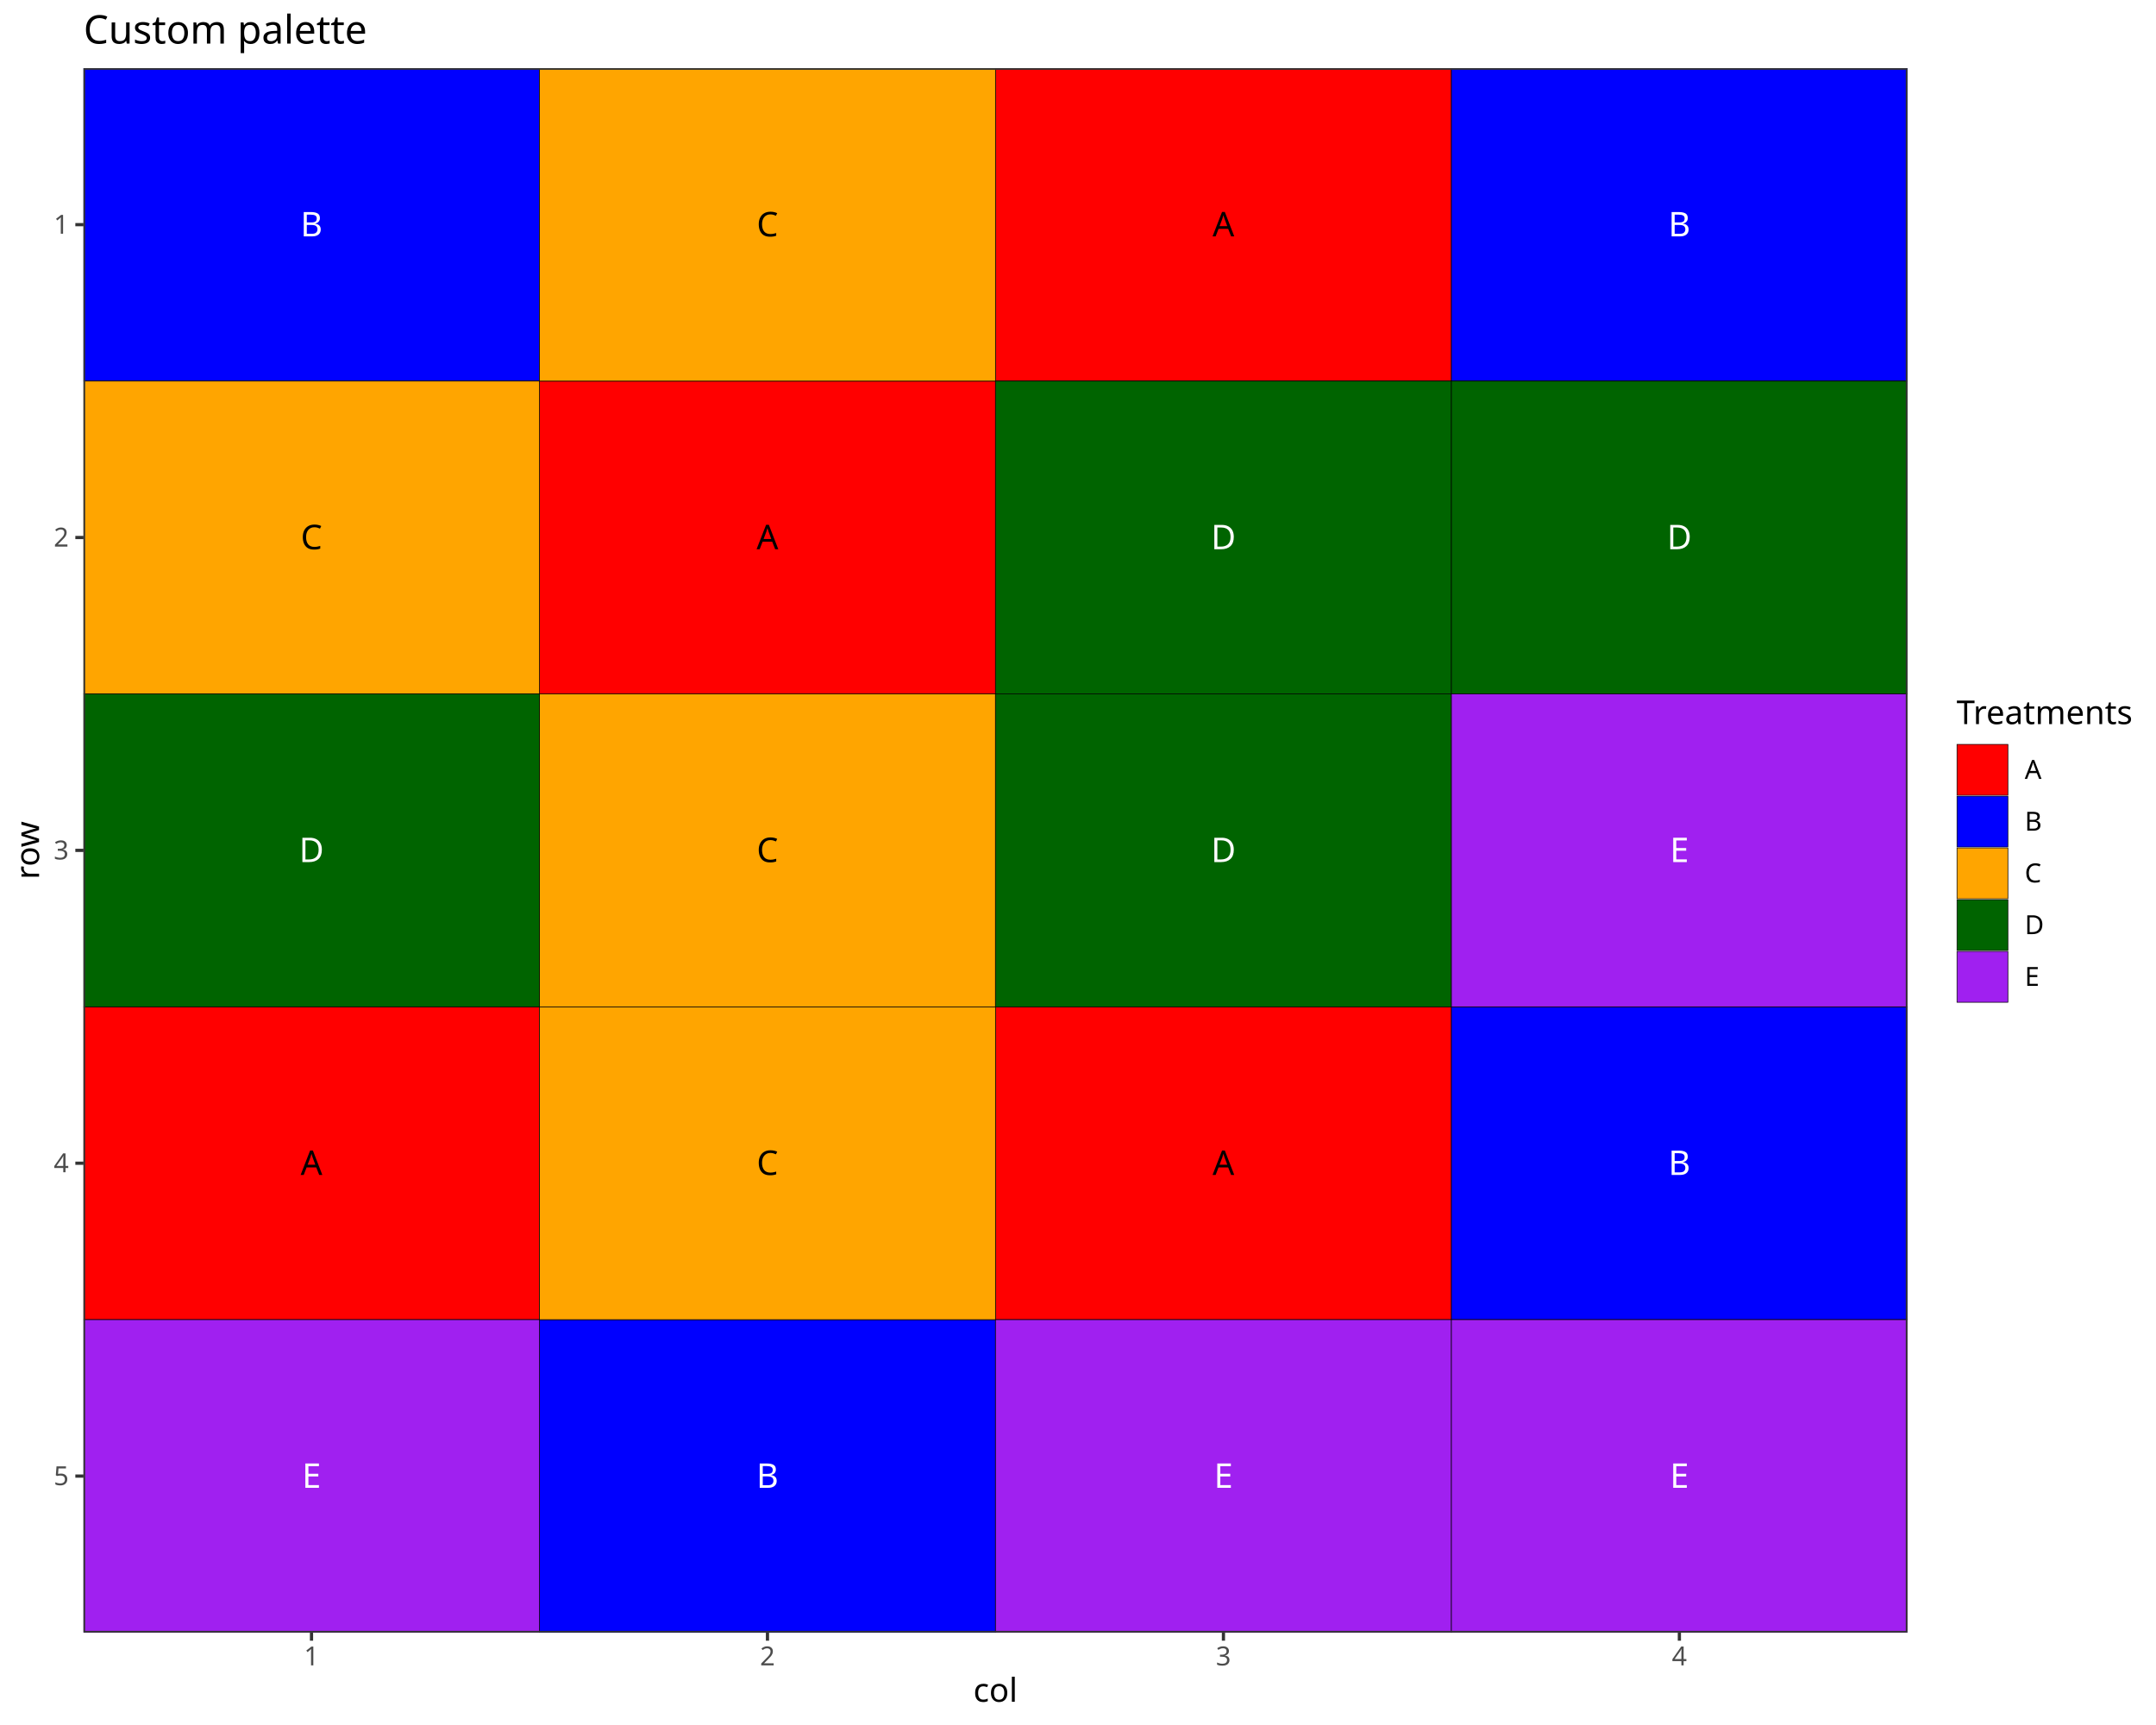
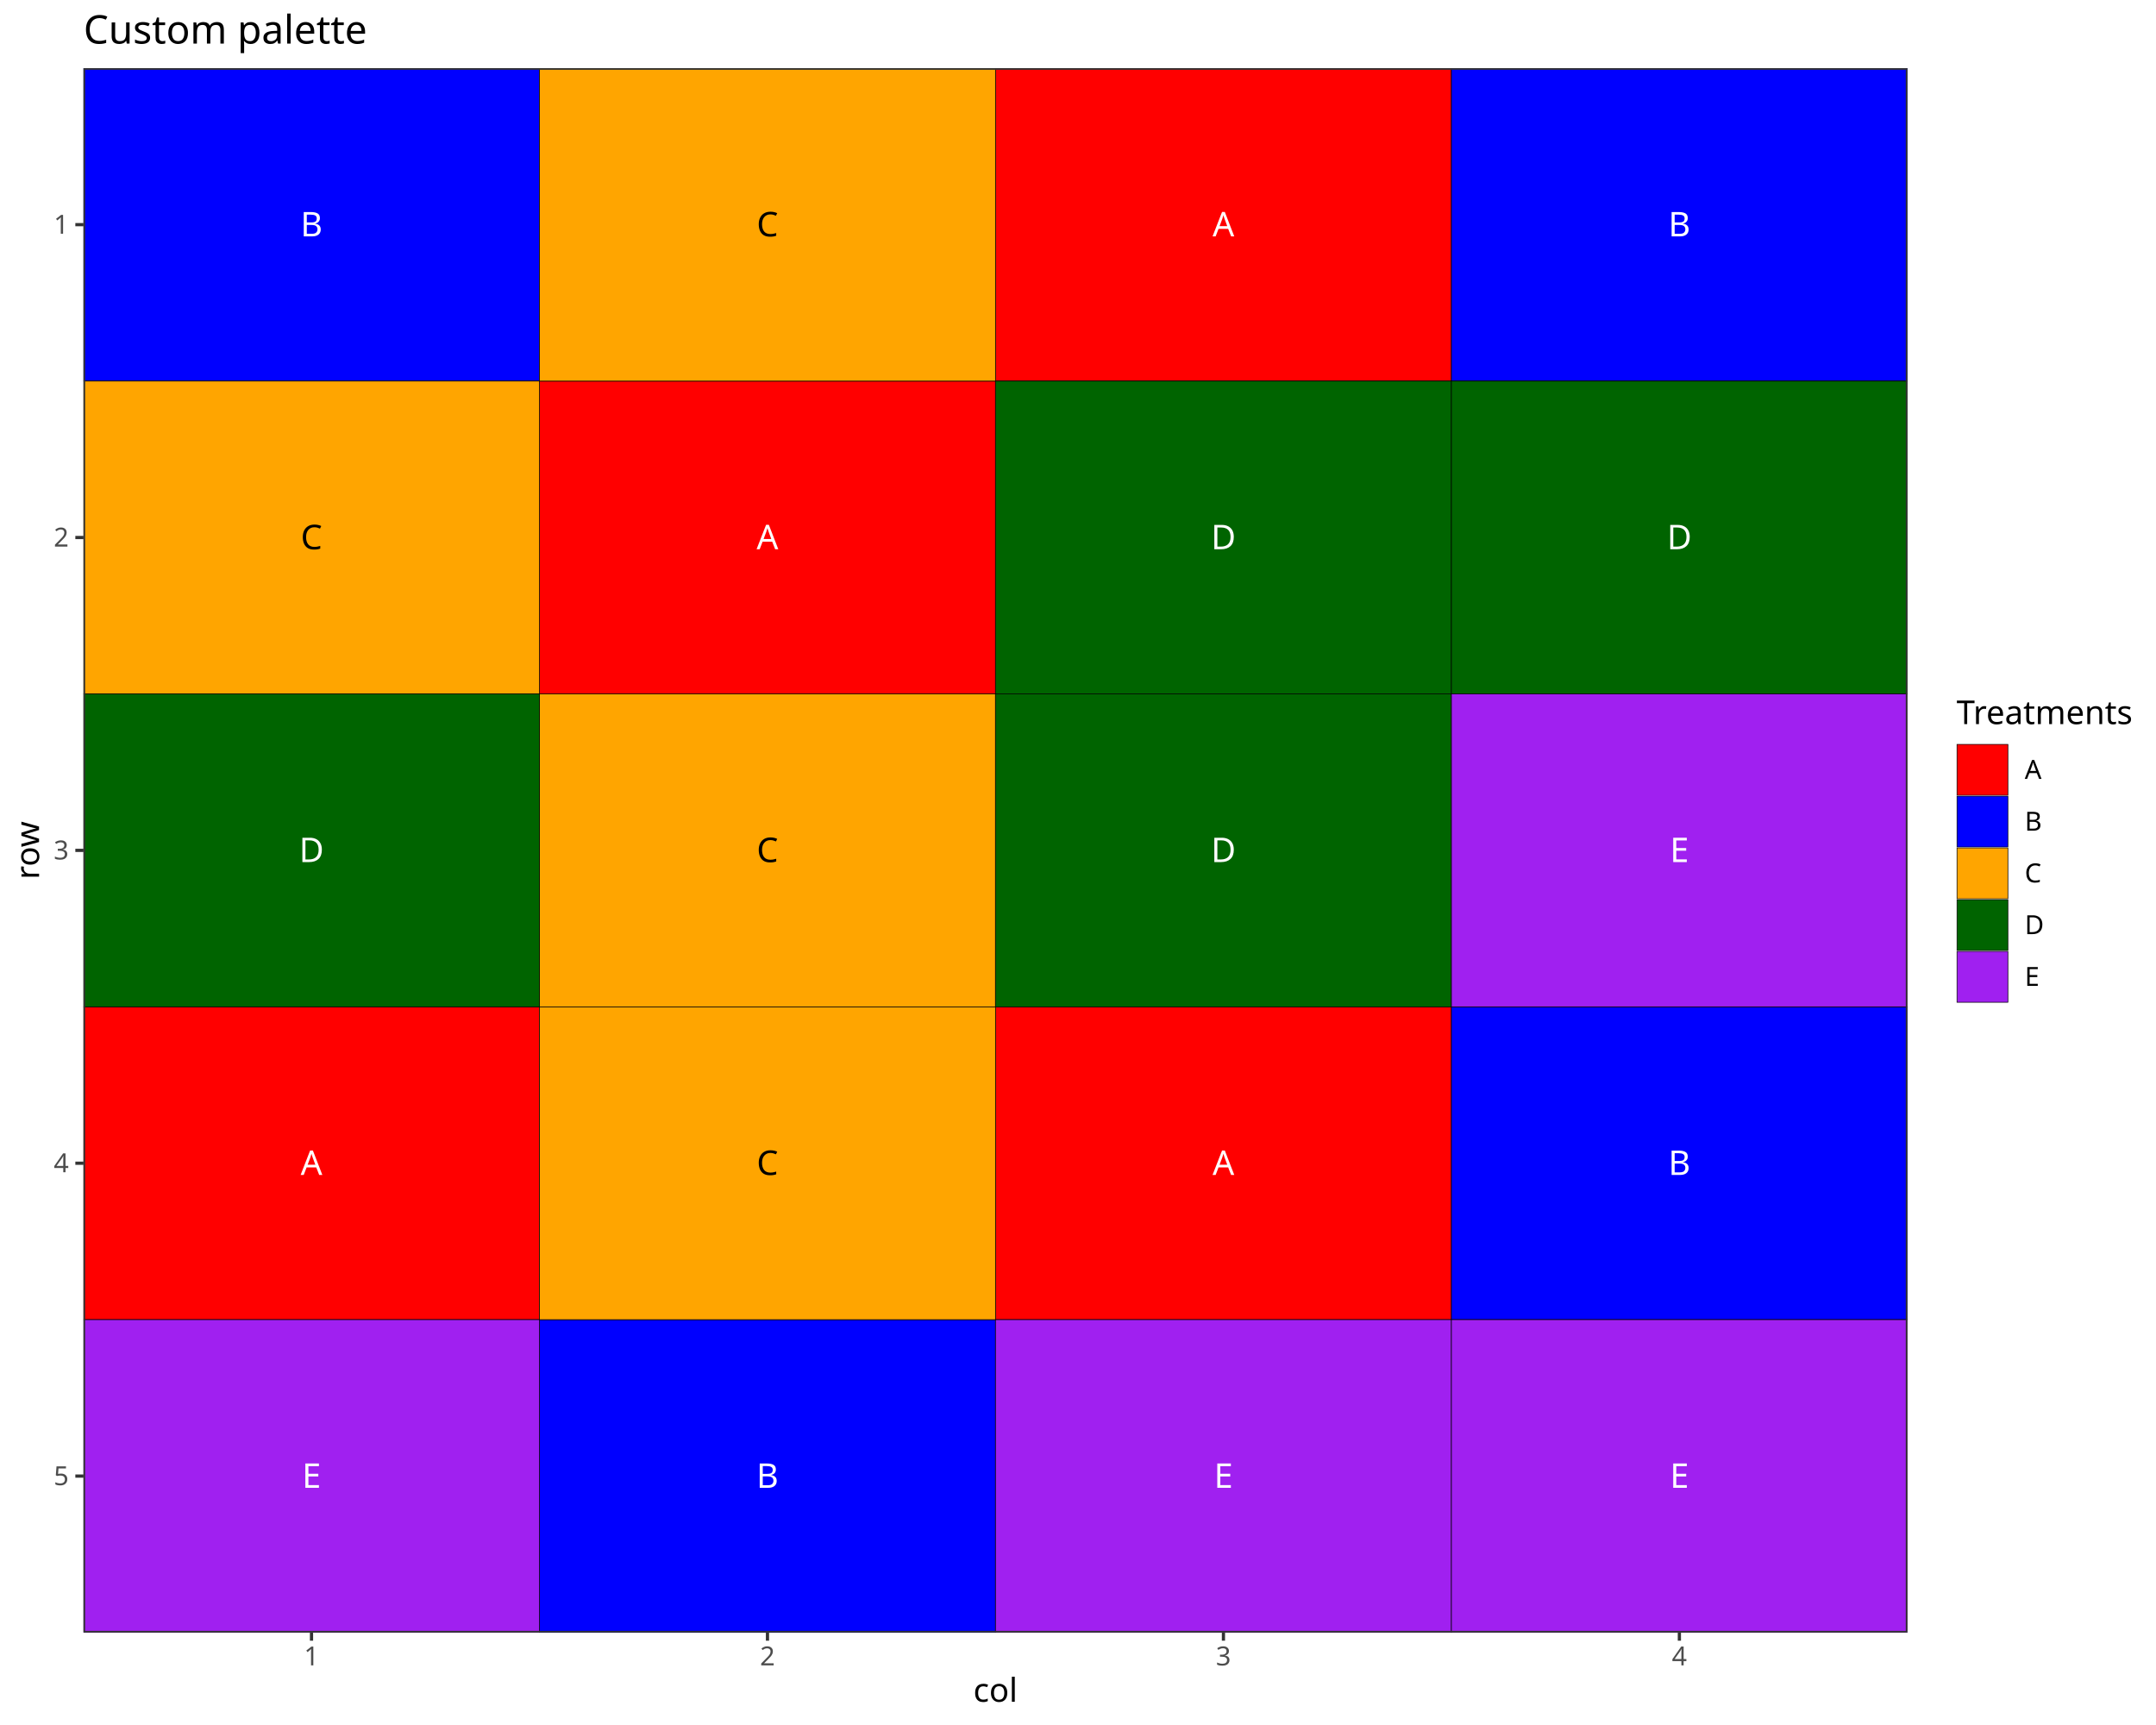
<svg xmlns="http://www.w3.org/2000/svg" class="svglite" data-engine-version="2.0" width="720.00pt" height="576.00pt" viewBox="0 0 720.00 576.00">
  <defs>
    <style type="text/css">
    .svglite line, .svglite polyline, .svglite polygon, .svglite path, .svglite rect, .svglite circle {
      fill: none;
      stroke: #000000;
      stroke-linecap: round;
      stroke-linejoin: round;
      stroke-miterlimit: 10.00;
    }
  </style>
  </defs>
  <rect width="100%" height="100%" style="stroke: none; fill: #FFFFFF;" />
  <defs>
    <clipPath id="cpMC4wMHw3MjAuMDB8MC4wMHw1NzYuMDA=">
      <rect x="0.00" y="0.00" width="720.00" height="576.00" />
    </clipPath>
  </defs>
  <g clip-path="url(#cpMC4wMHw3MjAuMDB8MC4wMHw1NzYuMDA=)">
    <rect x="0.00" y="0.00" width="720.00" height="576.00" style="stroke-width: 1.07; stroke: #FFFFFF; fill: #FFFFFF;" />
  </g>
  <defs>
    <clipPath id="cpMjcuOTB8NjM2Ljk2fDIyLjc4fDU0NS4xMQ==">
      <rect x="27.90" y="22.78" width="609.07" height="522.33" />
    </clipPath>
  </defs>
  <g clip-path="url(#cpMjcuOTB8NjM2Ljk2fDIyLjc4fDU0NS4xMQ==)">
    <rect x="27.90" y="22.78" width="609.07" height="522.33" style="stroke-width: 1.07; stroke: none; fill: #FFFFFF;" />
    <polyline points="27.90,22.78 636.96,22.78 " style="stroke-width: 0.53; stroke: #EBEBEB; stroke-linecap: butt;" />
    <polyline points="27.90,127.25 636.96,127.25 " style="stroke-width: 0.53; stroke: #EBEBEB; stroke-linecap: butt;" />
    <polyline points="27.90,231.72 636.96,231.72 " style="stroke-width: 0.53; stroke: #EBEBEB; stroke-linecap: butt;" />
    <polyline points="27.90,336.18 636.96,336.18 " style="stroke-width: 0.53; stroke: #EBEBEB; stroke-linecap: butt;" />
    <polyline points="27.90,440.65 636.96,440.65 " style="stroke-width: 0.53; stroke: #EBEBEB; stroke-linecap: butt;" />
    <polyline points="27.90,545.11 636.96,545.11 " style="stroke-width: 0.53; stroke: #EBEBEB; stroke-linecap: butt;" />
    <polyline points="27.90,545.11 27.90,22.78 " style="stroke-width: 0.53; stroke: #EBEBEB; stroke-linecap: butt;" />
    <polyline points="180.17,545.11 180.17,22.78 " style="stroke-width: 0.53; stroke: #EBEBEB; stroke-linecap: butt;" />
    <polyline points="332.43,545.11 332.43,22.78 " style="stroke-width: 0.53; stroke: #EBEBEB; stroke-linecap: butt;" />
    <polyline points="484.70,545.11 484.70,22.78 " style="stroke-width: 0.53; stroke: #EBEBEB; stroke-linecap: butt;" />
    <polyline points="636.96,545.11 636.96,22.78 " style="stroke-width: 0.53; stroke: #EBEBEB; stroke-linecap: butt;" />
    <polyline points="27.90,75.02 636.96,75.02 " style="stroke-width: 1.07; stroke: #EBEBEB; stroke-linecap: butt;" />
    <polyline points="27.90,179.48 636.96,179.48 " style="stroke-width: 1.07; stroke: #EBEBEB; stroke-linecap: butt;" />
    <polyline points="27.90,283.95 636.96,283.95 " style="stroke-width: 1.07; stroke: #EBEBEB; stroke-linecap: butt;" />
    <polyline points="27.90,388.41 636.96,388.41 " style="stroke-width: 1.07; stroke: #EBEBEB; stroke-linecap: butt;" />
    <polyline points="27.90,492.88 636.96,492.88 " style="stroke-width: 1.07; stroke: #EBEBEB; stroke-linecap: butt;" />
    <polyline points="104.03,545.11 104.03,22.78 " style="stroke-width: 1.07; stroke: #EBEBEB; stroke-linecap: butt;" />
    <polyline points="256.30,545.11 256.30,22.78 " style="stroke-width: 1.07; stroke: #EBEBEB; stroke-linecap: butt;" />
    <polyline points="408.57,545.11 408.57,22.78 " style="stroke-width: 1.07; stroke: #EBEBEB; stroke-linecap: butt;" />
    <polyline points="560.83,545.11 560.83,22.78 " style="stroke-width: 1.07; stroke: #EBEBEB; stroke-linecap: butt;" />
    <rect x="180.17" y="127.25" width="152.27" height="104.47" style="stroke-width: 0.21; stroke-linecap: butt; stroke-linejoin: miter; fill: #FF0000;" />
    <rect x="332.43" y="336.18" width="152.27" height="104.47" style="stroke-width: 0.21; stroke-linecap: butt; stroke-linejoin: miter; fill: #FF0000;" />
    <rect x="332.43" y="22.78" width="152.27" height="104.47" style="stroke-width: 0.21; stroke-linecap: butt; stroke-linejoin: miter; fill: #FF0000;" />
    <rect x="27.90" y="336.18" width="152.27" height="104.47" style="stroke-width: 0.21; stroke-linecap: butt; stroke-linejoin: miter; fill: #FF0000;" />
    <rect x="27.90" y="22.78" width="152.27" height="104.47" style="stroke-width: 0.21; stroke-linecap: butt; stroke-linejoin: miter; fill: #0000FF;" />
    <rect x="180.17" y="440.65" width="152.27" height="104.47" style="stroke-width: 0.21; stroke-linecap: butt; stroke-linejoin: miter; fill: #0000FF;" />
    <rect x="484.70" y="336.18" width="152.27" height="104.47" style="stroke-width: 0.21; stroke-linecap: butt; stroke-linejoin: miter; fill: #0000FF;" />
    <rect x="484.70" y="22.78" width="152.27" height="104.47" style="stroke-width: 0.21; stroke-linecap: butt; stroke-linejoin: miter; fill: #0000FF;" />
    <rect x="180.17" y="336.18" width="152.27" height="104.47" style="stroke-width: 0.21; stroke-linecap: butt; stroke-linejoin: miter; fill: #FFA500;" />
    <rect x="27.90" y="127.25" width="152.27" height="104.47" style="stroke-width: 0.21; stroke-linecap: butt; stroke-linejoin: miter; fill: #FFA500;" />
    <rect x="180.17" y="231.72" width="152.27" height="104.47" style="stroke-width: 0.21; stroke-linecap: butt; stroke-linejoin: miter; fill: #FFA500;" />
    <rect x="180.17" y="22.78" width="152.27" height="104.47" style="stroke-width: 0.21; stroke-linecap: butt; stroke-linejoin: miter; fill: #FFA500;" />
    <rect x="27.90" y="231.72" width="152.27" height="104.47" style="stroke-width: 0.21; stroke-linecap: butt; stroke-linejoin: miter; fill: #006400;" />
    <rect x="332.43" y="231.72" width="152.27" height="104.47" style="stroke-width: 0.21; stroke-linecap: butt; stroke-linejoin: miter; fill: #006400;" />
    <rect x="332.43" y="127.25" width="152.27" height="104.47" style="stroke-width: 0.21; stroke-linecap: butt; stroke-linejoin: miter; fill: #006400;" />
    <rect x="484.70" y="127.25" width="152.27" height="104.47" style="stroke-width: 0.21; stroke-linecap: butt; stroke-linejoin: miter; fill: #006400;" />
    <rect x="27.90" y="440.65" width="152.27" height="104.47" style="stroke-width: 0.21; stroke-linecap: butt; stroke-linejoin: miter; fill: #A020F0;" />
    <rect x="484.70" y="231.72" width="152.27" height="104.47" style="stroke-width: 0.21; stroke-linecap: butt; stroke-linejoin: miter; fill: #A020F0;" />
    <rect x="332.43" y="440.65" width="152.27" height="104.47" style="stroke-width: 0.21; stroke-linecap: butt; stroke-linejoin: miter; fill: #A020F0;" />
    <rect x="484.70" y="440.65" width="152.27" height="104.47" style="stroke-width: 0.21; stroke-linecap: butt; stroke-linejoin: miter; fill: #A020F0;" />
-     <text x="256.30" y="183.40" text-anchor="middle" style="font-size: 11.38px; font-family: sans;" textLength="7.59px" lengthAdjust="spacingAndGlyphs">A</text>
-     <text x="408.57" y="392.33" text-anchor="middle" style="font-size: 11.38px; font-family: sans;" textLength="7.59px" lengthAdjust="spacingAndGlyphs">A</text>
-     <text x="408.57" y="78.93" text-anchor="middle" style="font-size: 11.38px; font-family: sans;" textLength="7.59px" lengthAdjust="spacingAndGlyphs">A</text>
-     <text x="104.03" y="392.33" text-anchor="middle" style="font-size: 11.38px; font-family: sans;" textLength="7.59px" lengthAdjust="spacingAndGlyphs">A</text>
+     <text x="256.30" y="183.40" text-anchor="middle" style="font-size: 11.38px; fill: #FFFFFF; font-family: sans;" textLength="7.59px" lengthAdjust="spacingAndGlyphs">A</text>
+     <text x="408.57" y="392.33" text-anchor="middle" style="font-size: 11.38px; fill: #FFFFFF; font-family: sans;" textLength="7.59px" lengthAdjust="spacingAndGlyphs">A</text>
+     <text x="408.57" y="78.93" text-anchor="middle" style="font-size: 11.38px; fill: #FFFFFF; font-family: sans;" textLength="7.59px" lengthAdjust="spacingAndGlyphs">A</text>
+     <text x="104.03" y="392.33" text-anchor="middle" style="font-size: 11.38px; fill: #FFFFFF; font-family: sans;" textLength="7.59px" lengthAdjust="spacingAndGlyphs">A</text>
    <text x="104.03" y="78.93" text-anchor="middle" style="font-size: 11.38px; fill: #FFFFFF; font-family: sans;" textLength="7.59px" lengthAdjust="spacingAndGlyphs">B</text>
    <text x="256.30" y="496.80" text-anchor="middle" style="font-size: 11.38px; fill: #FFFFFF; font-family: sans;" textLength="7.59px" lengthAdjust="spacingAndGlyphs">B</text>
    <text x="560.83" y="392.33" text-anchor="middle" style="font-size: 11.38px; fill: #FFFFFF; font-family: sans;" textLength="7.59px" lengthAdjust="spacingAndGlyphs">B</text>
    <text x="560.83" y="78.93" text-anchor="middle" style="font-size: 11.38px; fill: #FFFFFF; font-family: sans;" textLength="7.59px" lengthAdjust="spacingAndGlyphs">B</text>
    <text x="256.30" y="392.33" text-anchor="middle" style="font-size: 11.38px; font-family: sans;" textLength="8.22px" lengthAdjust="spacingAndGlyphs">C</text>
    <text x="104.03" y="183.40" text-anchor="middle" style="font-size: 11.38px; font-family: sans;" textLength="8.22px" lengthAdjust="spacingAndGlyphs">C</text>
    <text x="256.30" y="287.86" text-anchor="middle" style="font-size: 11.38px; font-family: sans;" textLength="8.22px" lengthAdjust="spacingAndGlyphs">C</text>
    <text x="256.30" y="78.93" text-anchor="middle" style="font-size: 11.38px; font-family: sans;" textLength="8.22px" lengthAdjust="spacingAndGlyphs">C</text>
    <text x="104.03" y="287.86" text-anchor="middle" style="font-size: 11.38px; fill: #FFFFFF; font-family: sans;" textLength="8.22px" lengthAdjust="spacingAndGlyphs">D</text>
    <text x="408.57" y="287.86" text-anchor="middle" style="font-size: 11.38px; fill: #FFFFFF; font-family: sans;" textLength="8.22px" lengthAdjust="spacingAndGlyphs">D</text>
    <text x="408.57" y="183.40" text-anchor="middle" style="font-size: 11.38px; fill: #FFFFFF; font-family: sans;" textLength="8.22px" lengthAdjust="spacingAndGlyphs">D</text>
    <text x="560.83" y="183.40" text-anchor="middle" style="font-size: 11.38px; fill: #FFFFFF; font-family: sans;" textLength="8.22px" lengthAdjust="spacingAndGlyphs">D</text>
    <text x="104.03" y="496.80" text-anchor="middle" style="font-size: 11.38px; fill: #FFFFFF; font-family: sans;" textLength="7.59px" lengthAdjust="spacingAndGlyphs">E</text>
    <text x="560.83" y="287.86" text-anchor="middle" style="font-size: 11.38px; fill: #FFFFFF; font-family: sans;" textLength="7.59px" lengthAdjust="spacingAndGlyphs">E</text>
    <text x="408.57" y="496.80" text-anchor="middle" style="font-size: 11.38px; fill: #FFFFFF; font-family: sans;" textLength="7.59px" lengthAdjust="spacingAndGlyphs">E</text>
    <text x="560.83" y="496.80" text-anchor="middle" style="font-size: 11.38px; fill: #FFFFFF; font-family: sans;" textLength="7.59px" lengthAdjust="spacingAndGlyphs">E</text>
    <rect x="27.90" y="22.78" width="609.07" height="522.33" style="stroke-width: 1.07; stroke: #333333;" />
  </g>
  <g clip-path="url(#cpMC4wMHw3MjAuMDB8MC4wMHw1NzYuMDA=)">
    <text x="22.97" y="78.04" text-anchor="end" style="font-size: 8.80px; fill: #4D4D4D; font-family: sans;" textLength="4.89px" lengthAdjust="spacingAndGlyphs">1</text>
    <text x="22.97" y="182.51" text-anchor="end" style="font-size: 8.80px; fill: #4D4D4D; font-family: sans;" textLength="4.89px" lengthAdjust="spacingAndGlyphs">2</text>
    <text x="22.97" y="286.98" text-anchor="end" style="font-size: 8.80px; fill: #4D4D4D; font-family: sans;" textLength="4.89px" lengthAdjust="spacingAndGlyphs">3</text>
    <text x="22.97" y="391.44" text-anchor="end" style="font-size: 8.80px; fill: #4D4D4D; font-family: sans;" textLength="4.89px" lengthAdjust="spacingAndGlyphs">4</text>
    <text x="22.97" y="495.91" text-anchor="end" style="font-size: 8.80px; fill: #4D4D4D; font-family: sans;" textLength="4.89px" lengthAdjust="spacingAndGlyphs">5</text>
    <polyline points="25.16,75.02 27.90,75.02 " style="stroke-width: 1.07; stroke: #333333; stroke-linecap: butt;" />
    <polyline points="25.16,179.48 27.90,179.48 " style="stroke-width: 1.07; stroke: #333333; stroke-linecap: butt;" />
    <polyline points="25.16,283.95 27.90,283.95 " style="stroke-width: 1.07; stroke: #333333; stroke-linecap: butt;" />
    <polyline points="25.16,388.41 27.90,388.41 " style="stroke-width: 1.07; stroke: #333333; stroke-linecap: butt;" />
    <polyline points="25.16,492.88 27.90,492.88 " style="stroke-width: 1.07; stroke: #333333; stroke-linecap: butt;" />
    <polyline points="104.03,547.85 104.03,545.11 " style="stroke-width: 1.07; stroke: #333333; stroke-linecap: butt;" />
    <polyline points="256.30,547.85 256.30,545.11 " style="stroke-width: 1.07; stroke: #333333; stroke-linecap: butt;" />
    <polyline points="408.57,547.85 408.57,545.11 " style="stroke-width: 1.07; stroke: #333333; stroke-linecap: butt;" />
    <polyline points="560.83,547.85 560.83,545.11 " style="stroke-width: 1.07; stroke: #333333; stroke-linecap: butt;" />
    <text x="104.03" y="556.10" text-anchor="middle" style="font-size: 8.80px; fill: #4D4D4D; font-family: sans;" textLength="4.89px" lengthAdjust="spacingAndGlyphs">1</text>
    <text x="256.30" y="556.10" text-anchor="middle" style="font-size: 8.80px; fill: #4D4D4D; font-family: sans;" textLength="4.89px" lengthAdjust="spacingAndGlyphs">2</text>
    <text x="408.57" y="556.10" text-anchor="middle" style="font-size: 8.80px; fill: #4D4D4D; font-family: sans;" textLength="4.89px" lengthAdjust="spacingAndGlyphs">3</text>
    <text x="560.83" y="556.10" text-anchor="middle" style="font-size: 8.80px; fill: #4D4D4D; font-family: sans;" textLength="4.89px" lengthAdjust="spacingAndGlyphs">4</text>
    <text x="332.43" y="568.24" text-anchor="middle" style="font-size: 11.00px; font-family: sans;" textLength="14.06px" lengthAdjust="spacingAndGlyphs">col</text>
    <text transform="translate(13.05,283.95) rotate(-90)" text-anchor="middle" style="font-size: 11.00px; font-family: sans;" textLength="17.73px" lengthAdjust="spacingAndGlyphs">row</text>
    <rect x="647.92" y="227.60" width="66.60" height="112.69" style="stroke-width: 1.07; stroke: none; fill: #FFFFFF;" />
    <text x="653.40" y="241.79" style="font-size: 11.00px; font-family: sans;" textLength="55.64px" lengthAdjust="spacingAndGlyphs">Treatments</text>
    <rect x="653.40" y="248.41" width="17.28" height="17.28" style="stroke-width: 1.07; stroke: none; fill: #FFFFFF;" />
    <rect x="653.54" y="248.56" width="17.00" height="17.00" style="stroke-width: 0.21; stroke-linecap: butt; stroke-linejoin: miter; fill: #FF0000;" />
    <rect x="653.40" y="265.69" width="17.28" height="17.28" style="stroke-width: 1.07; stroke: none; fill: #FFFFFF;" />
    <rect x="653.54" y="265.84" width="17.00" height="17.00" style="stroke-width: 0.21; stroke-linecap: butt; stroke-linejoin: miter; fill: #0000FF;" />
    <rect x="653.40" y="282.97" width="17.28" height="17.28" style="stroke-width: 1.07; stroke: none; fill: #FFFFFF;" />
    <rect x="653.54" y="283.12" width="17.00" height="17.00" style="stroke-width: 0.21; stroke-linecap: butt; stroke-linejoin: miter; fill: #FFA500;" />
    <rect x="653.40" y="300.25" width="17.28" height="17.28" style="stroke-width: 1.07; stroke: none; fill: #FFFFFF;" />
    <rect x="653.54" y="300.40" width="17.00" height="17.00" style="stroke-width: 0.21; stroke-linecap: butt; stroke-linejoin: miter; fill: #006400;" />
    <rect x="653.40" y="317.53" width="17.28" height="17.28" style="stroke-width: 1.07; stroke: none; fill: #FFFFFF;" />
    <rect x="653.54" y="317.68" width="17.00" height="17.00" style="stroke-width: 0.21; stroke-linecap: butt; stroke-linejoin: miter; fill: #A020F0;" />
    <text x="676.16" y="260.08" style="font-size: 8.80px; font-family: sans;" textLength="5.87px" lengthAdjust="spacingAndGlyphs">A</text>
    <text x="676.16" y="277.36" style="font-size: 8.80px; font-family: sans;" textLength="5.87px" lengthAdjust="spacingAndGlyphs">B</text>
    <text x="676.16" y="294.64" style="font-size: 8.80px; font-family: sans;" textLength="6.36px" lengthAdjust="spacingAndGlyphs">C</text>
    <text x="676.16" y="311.92" style="font-size: 8.80px; font-family: sans;" textLength="6.36px" lengthAdjust="spacingAndGlyphs">D</text>
    <text x="676.16" y="329.20" style="font-size: 8.80px; font-family: sans;" textLength="5.87px" lengthAdjust="spacingAndGlyphs">E</text>
    <text x="27.90" y="14.56" style="font-size: 13.20px; font-family: sans;" textLength="88.79px" lengthAdjust="spacingAndGlyphs">Custom palette</text>
  </g>
</svg>
